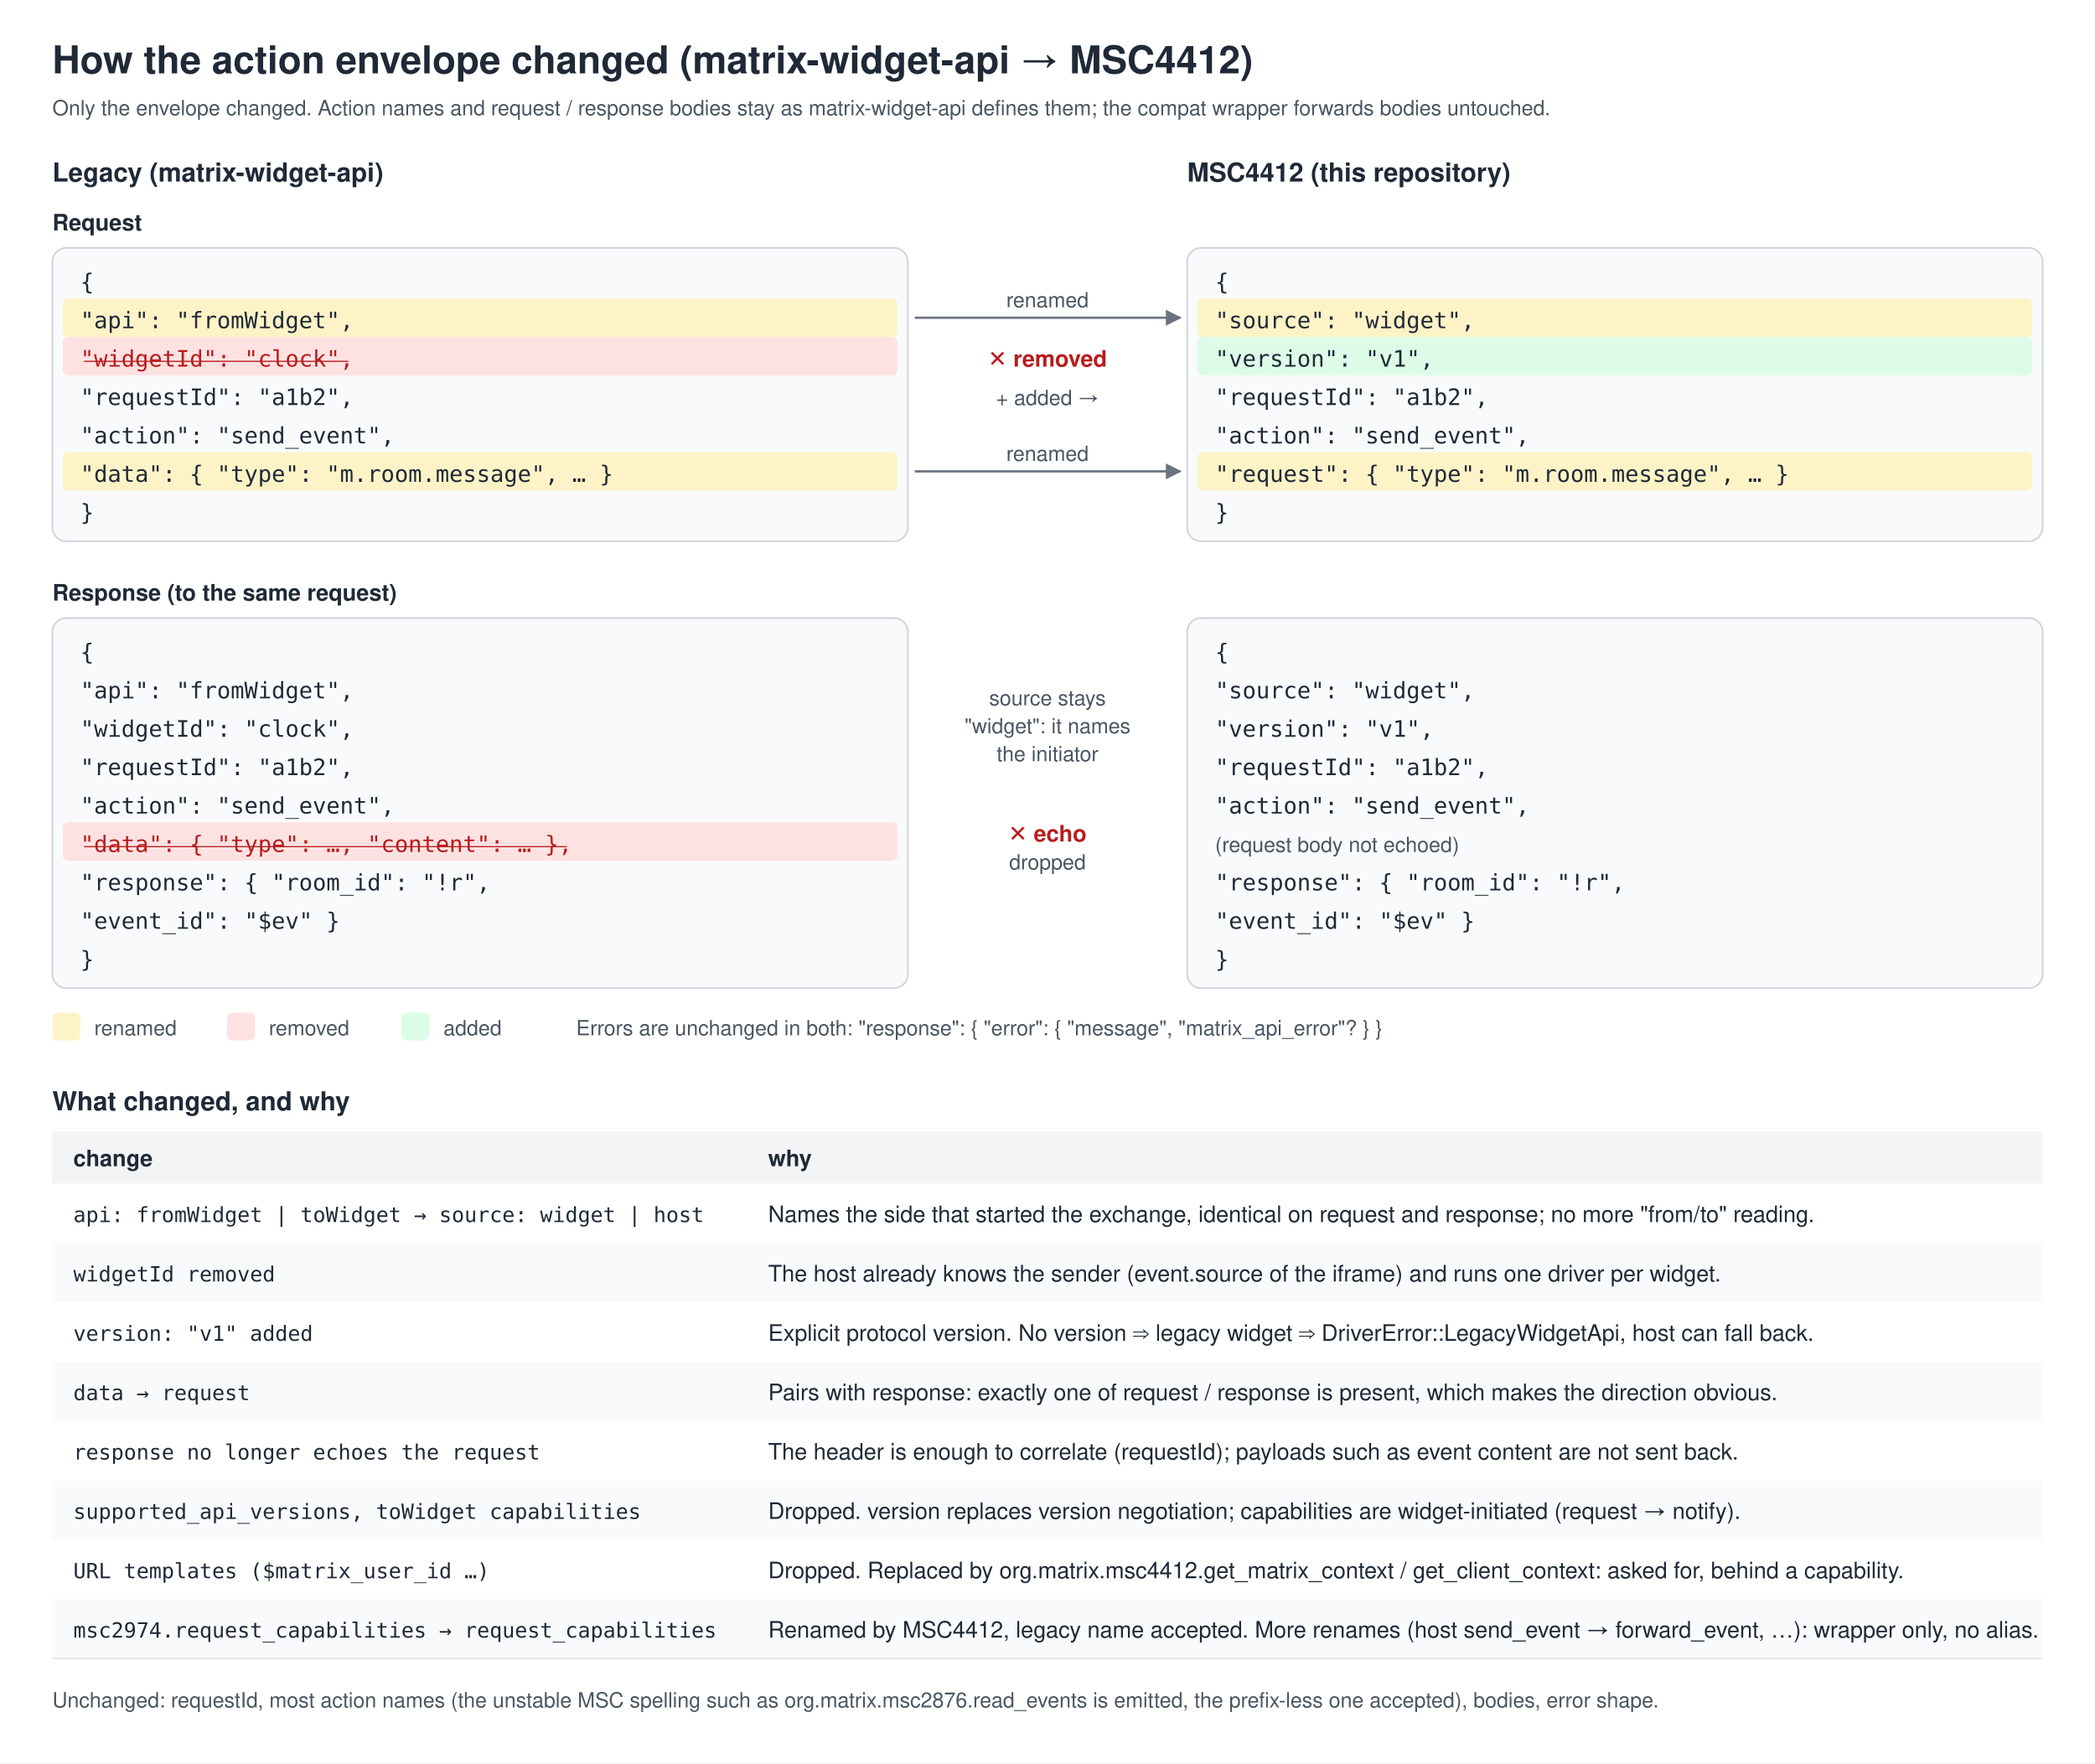
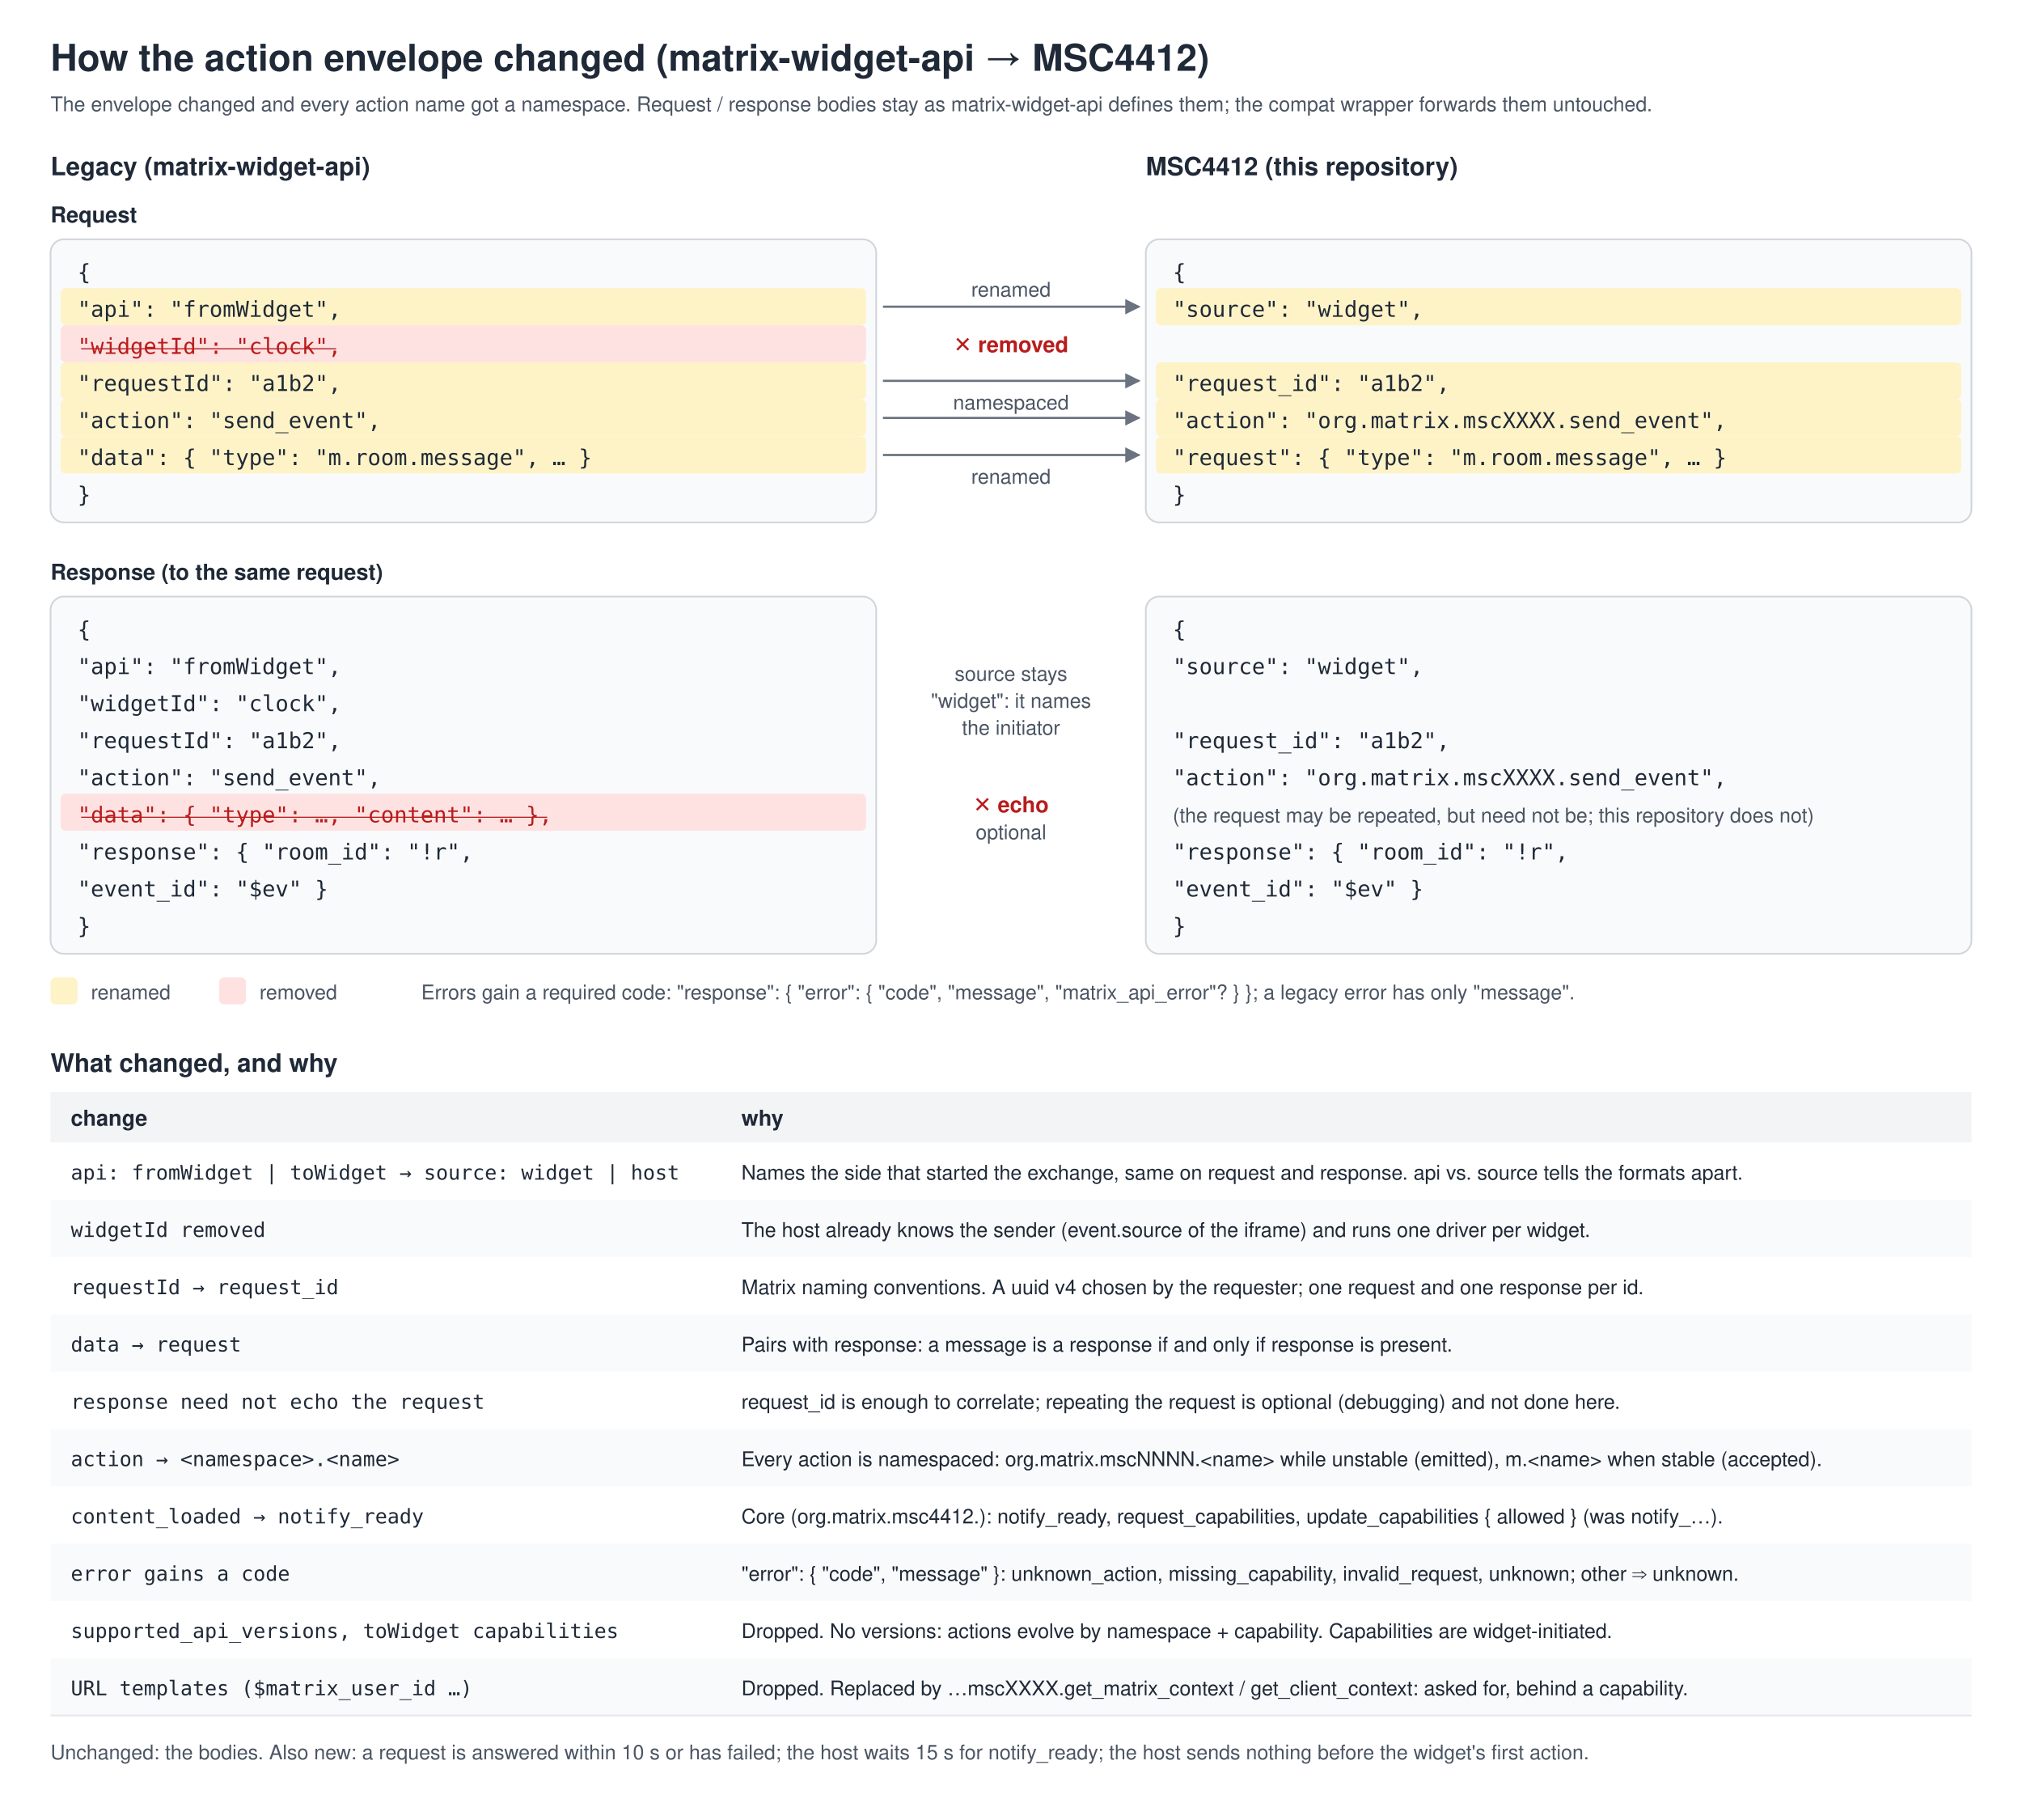
- <svg xmlns="http://www.w3.org/2000/svg" viewBox="0 0 1200 1010" width="1200" height="1010" font-family="-apple-system, 'Segoe UI', Helvetica, Arial, sans-serif">
+ <svg xmlns="http://www.w3.org/2000/svg" viewBox="0 0 1200 1080" width="1200" height="1080" font-family="-apple-system, 'Segoe UI', Helvetica, Arial, sans-serif">
  <style>
    text { fill: #1f2937; white-space: pre; }
    .h1 { font-size: 22px; font-weight: 700; }
    .h2 { font-size: 15px; font-weight: 700; }
    .b { font-size: 13px; }
    .bb { font-size: 13px; font-weight: 700; }
    .s { font-size: 12px; fill: #4b5563; }
    .c { font-family: ui-monospace, SFMono-Regular, Menlo, monospace; font-size: 13px; }
    .m { font-family: ui-monospace, SFMono-Regular, Menlo, monospace; font-size: 12px; }
    .badge { font-size: 11px; font-weight: 700; fill: #ffffff; }
    .del { fill: #b91c1c; text-decoration: line-through; }
  </style>
  <defs>
    <marker id="arr" viewBox="0 0 10 10" refX="9" refY="5" markerWidth="7" markerHeight="7" orient="auto">
      <path d="M0,0 L10,5 L0,10 z" fill="#6b7280" />
    </marker>
  </defs>
-   <rect width="1200" height="1010" fill="#ffffff" />
+   <rect width="1200" height="1080" fill="#ffffff" />
  <text x="30" y="42" class="h1">How the action envelope changed (matrix-widget-api → MSC4412)</text>
-   <text x="30" y="66" class="s">Only the envelope changed. Action names and request / response bodies stay as matrix-widget-api defines them; the compat wrapper forwards bodies untouched.</text>
+   <text x="30" y="66" class="s">The envelope changed and every action name got a namespace. Request / response bodies stay as matrix-widget-api defines them; the compat wrapper forwards them untouched.</text>
  <text x="30" y="104" class="h2">Legacy (matrix-widget-api)</text>
  <text x="680" y="104" class="h2">MSC4412 (this repository)</text>
  <text x="30" y="132" class="bb">Request</text>
  <rect x="30" y="142" width="490" height="168" rx="8" fill="#f9fafb" stroke="#d1d5db" />
  <rect x="36" y="171" width="478" height="22" rx="3" fill="#fef3c7" />
  <rect x="36" y="193" width="478" height="22" rx="3" fill="#fee2e2" />
+   <rect x="36" y="215" width="478" height="22" rx="3" fill="#fef3c7" />
+   <rect x="36" y="237" width="478" height="22" rx="3" fill="#fef3c7" />
  <rect x="36" y="259" width="478" height="22" rx="3" fill="#fef3c7" />
  <text x="46" y="166" class="c">{</text>
  <text x="46" y="188" class="c">  "api": "fromWidget",</text>
  <text x="46" y="210" class="c del">  "widgetId": "clock",</text>
  <text x="46" y="232" class="c">  "requestId": "a1b2",</text>
  <text x="46" y="254" class="c">  "action": "send_event",</text>
  <text x="46" y="276" class="c">  "data": { "type": "m.room.message", … }</text>
  <text x="46" y="298" class="c">}</text>
  <rect x="680" y="142" width="490" height="168" rx="8" fill="#f9fafb" stroke="#d1d5db" />
  <rect x="686" y="171" width="478" height="22" rx="3" fill="#fef3c7" />
-   <rect x="686" y="193" width="478" height="22" rx="3" fill="#dcfce7" />
+   <rect x="686" y="215" width="478" height="22" rx="3" fill="#fef3c7" />
+   <rect x="686" y="237" width="478" height="22" rx="3" fill="#fef3c7" />
  <rect x="686" y="259" width="478" height="22" rx="3" fill="#fef3c7" />
  <text x="696" y="166" class="c">{</text>
  <text x="696" y="188" class="c">  "source": "widget",</text>
-   <text x="696" y="210" class="c">  "version": "v1",</text>
-   <text x="696" y="232" class="c">  "requestId": "a1b2",</text>
-   <text x="696" y="254" class="c">  "action": "send_event",</text>
+   <text x="696" y="232" class="c">  "request_id": "a1b2",</text>
+   <text x="696" y="254" class="c">  "action": "org.matrix.mscXXXX.send_event",</text>
  <text x="696" y="276" class="c">  "request": { "type": "m.room.message", … }</text>
  <text x="696" y="298" class="c">}</text>
  <line x1="524" y1="182" x2="676" y2="182" stroke="#6b7280" stroke-width="1.3" marker-end="url(#arr)" />
  <text x="600" y="176" class="s" text-anchor="middle">renamed</text>
-   <text x="600" y="210" class="bb" text-anchor="middle" style="fill:#b91c1c">✕ removed</text>
-   <text x="600" y="232" class="s" text-anchor="middle">+ added →</text>
+   <text x="600" y="209" class="bb" text-anchor="middle" style="fill:#b91c1c">✕ removed</text>
+   <line x1="524" y1="226" x2="676" y2="226" stroke="#6b7280" stroke-width="1.3" marker-end="url(#arr)" />
+   <line x1="524" y1="248" x2="676" y2="248" stroke="#6b7280" stroke-width="1.3" marker-end="url(#arr)" />
+   <text x="600" y="243" class="s" text-anchor="middle">namespaced</text>
  <line x1="524" y1="270" x2="676" y2="270" stroke="#6b7280" stroke-width="1.3" marker-end="url(#arr)" />
-   <text x="600" y="264" class="s" text-anchor="middle">renamed</text>
+   <text x="600" y="287" class="s" text-anchor="middle">renamed</text>
  <text x="30" y="344" class="bb">Response (to the same request)</text>
  <rect x="30" y="354" width="490" height="212" rx="8" fill="#f9fafb" stroke="#d1d5db" />
  <rect x="36" y="471" width="478" height="22" rx="3" fill="#fee2e2" />
  <text x="46" y="378" class="c">{</text>
  <text x="46" y="400" class="c">  "api": "fromWidget",</text>
  <text x="46" y="422" class="c">  "widgetId": "clock",</text>
  <text x="46" y="444" class="c">  "requestId": "a1b2",</text>
  <text x="46" y="466" class="c">  "action": "send_event",</text>
  <text x="46" y="488" class="c del">  "data": { "type": …, "content": … },</text>
  <text x="46" y="510" class="c">  "response": { "room_id": "!r",</text>
  <text x="46" y="532" class="c">                "event_id": "$ev" }</text>
  <text x="46" y="554" class="c">}</text>
  <rect x="680" y="354" width="490" height="212" rx="8" fill="#f9fafb" stroke="#d1d5db" />
  <text x="696" y="378" class="c">{</text>
  <text x="696" y="400" class="c">  "source": "widget",</text>
-   <text x="696" y="422" class="c">  "version": "v1",</text>
-   <text x="696" y="444" class="c">  "requestId": "a1b2",</text>
-   <text x="696" y="466" class="c">  "action": "send_event",</text>
+   <text x="696" y="444" class="c">  "request_id": "a1b2",</text>
+   <text x="696" y="466" class="c">  "action": "org.matrix.mscXXXX.send_event",</text>
  <text x="696" y="510" class="c">  "response": { "room_id": "!r",</text>
  <text x="696" y="532" class="c">                "event_id": "$ev" }</text>
  <text x="696" y="554" class="c">}</text>
-   <text x="696" y="488" class="s">   (request body not echoed)</text>
+   <text x="696" y="488" class="s">   (the request may be repeated, but need not be; this repository does not)</text>
  <text x="600" y="482" class="bb" text-anchor="middle" style="fill:#b91c1c">✕ echo</text>
-   <text x="600" y="498" class="s" text-anchor="middle">dropped</text>
+   <text x="600" y="498" class="s" text-anchor="middle">optional</text>
  <text x="600" y="404" class="s" text-anchor="middle">source stays</text>
  <text x="600" y="420" class="s" text-anchor="middle">"widget": it names</text>
  <text x="600" y="436" class="s" text-anchor="middle">the initiator</text>
  <rect x="30" y="580" width="16" height="16" rx="3" fill="#fef3c7" />
  <text x="54" y="593" class="s">renamed</text>
  <rect x="130" y="580" width="16" height="16" rx="3" fill="#fee2e2" />
  <text x="154" y="593" class="s">removed</text>
-   <rect x="230" y="580" width="16" height="16" rx="3" fill="#dcfce7" />
-   <text x="254" y="593" class="s">added</text>
-   <text x="330" y="593" class="s">Errors are unchanged in both: "response": { "error": { "message", "matrix_api_error"? } }</text>
+   <text x="250" y="593" class="s">Errors gain a required code: "response": { "error": { "code", "message", "matrix_api_error"? } }; a legacy error has only "message".</text>
  <text x="30" y="636" class="h2">What changed, and why</text>
  <rect x="30" y="648" width="1140" height="30" fill="#f3f4f6" />
  <text x="42" y="668" class="bb">change</text>
  <text x="440" y="668" class="bb">why</text>
  <g>
    <rect x="30" y="678" width="1140" height="34" fill="#ffffff" />
    <text x="42" y="700" class="m">api: fromWidget | toWidget → source: widget | host</text>
-     <text x="440" y="700" class="b">Names the side that started the exchange, identical on request and response; no more "from/to" reading.</text>
+     <text x="440" y="700" class="b" style="font-size:12px">Names the side that started the exchange, same on request and response. api vs. source tells the formats apart.</text>
  </g>
  <g>
    <rect x="30" y="712" width="1140" height="34" fill="#f9fafb" />
    <text x="42" y="734" class="m">widgetId removed</text>
-     <text x="440" y="734" class="b">The host already knows the sender (event.source of the iframe) and runs one driver per widget.</text>
+     <text x="440" y="734" class="b" style="font-size:12px">The host already knows the sender (event.source of the iframe) and runs one driver per widget.</text>
  </g>
  <g>
    <rect x="30" y="746" width="1140" height="34" fill="#ffffff" />
-     <text x="42" y="768" class="m">version: "v1" added</text>
-     <text x="440" y="768" class="b">Explicit protocol version. No version ⇒ legacy widget ⇒ DriverError::LegacyWidgetApi, host can fall back.</text>
+     <text x="42" y="768" class="m">requestId → request_id</text>
+     <text x="440" y="768" class="b" style="font-size:12px">Matrix naming conventions. A uuid v4 chosen by the requester; one request and one response per id.</text>
  </g>
  <g>
    <rect x="30" y="780" width="1140" height="34" fill="#f9fafb" />
    <text x="42" y="802" class="m">data → request</text>
-     <text x="440" y="802" class="b">Pairs with response: exactly one of request / response is present, which makes the direction obvious.</text>
+     <text x="440" y="802" class="b" style="font-size:12px">Pairs with response: a message is a response if and only if response is present.</text>
  </g>
  <g>
    <rect x="30" y="814" width="1140" height="34" fill="#ffffff" />
-     <text x="42" y="836" class="m">response no longer echoes the request</text>
-     <text x="440" y="836" class="b">The header is enough to correlate (requestId); payloads such as event content are not sent back.</text>
+     <text x="42" y="836" class="m">response need not echo the request</text>
+     <text x="440" y="836" class="b" style="font-size:12px">request_id is enough to correlate; repeating the request is optional (debugging) and not done here.</text>
  </g>
  <g>
    <rect x="30" y="848" width="1140" height="34" fill="#f9fafb" />
-     <text x="42" y="870" class="m">supported_api_versions, toWidget capabilities</text>
-     <text x="440" y="870" class="b">Dropped. version replaces version negotiation; capabilities are widget-initiated (request → notify).</text>
+     <text x="42" y="870" class="m">action → &lt;namespace&gt;.&lt;name&gt;</text>
+     <text x="440" y="870" class="b" style="font-size:12px">Every action is namespaced: org.matrix.mscNNNN.&lt;name&gt; while unstable (emitted), m.&lt;name&gt; when stable (accepted).</text>
  </g>
  <g>
    <rect x="30" y="882" width="1140" height="34" fill="#ffffff" />
-     <text x="42" y="904" class="m">URL templates ($matrix_user_id …)</text>
-     <text x="440" y="904" class="b">Dropped. Replaced by org.matrix.msc4412.get_matrix_context / get_client_context: asked for, behind a capability.</text>
+     <text x="42" y="904" class="m">content_loaded → notify_ready</text>
+     <text x="440" y="904" class="b" style="font-size:12px">Core (org.matrix.msc4412.): notify_ready, request_capabilities, update_capabilities { allowed } (was notify_…).</text>
  </g>
  <g>
    <rect x="30" y="916" width="1140" height="34" fill="#f9fafb" />
-     <text x="42" y="938" class="m">msc2974.request_capabilities → request_capabilities</text>
-     <text x="440" y="938" class="b">Renamed by MSC4412, legacy name accepted. More renames (host send_event → forward_event, …): wrapper only, no alias.</text>
+     <text x="42" y="938" class="m">error gains a code</text>
+     <text x="440" y="938" class="b" style="font-size:12px">"error": { "code", "message" }: unknown_action, missing_capability, invalid_request, unknown; other ⇒ unknown.</text>
  </g>
-   <line x1="30" y1="950" x2="1170" y2="950" stroke="#e5e7eb" />
-   <text x="30" y="978" class="s">Unchanged: requestId, most action names (the unstable MSC spelling such as org.matrix.msc2876.read_events is emitted, the prefix-less one accepted), bodies, error shape.</text>
+   <g>
+     <rect x="30" y="950" width="1140" height="34" fill="#ffffff" />
+     <text x="42" y="972" class="m">supported_api_versions, toWidget capabilities</text>
+     <text x="440" y="972" class="b" style="font-size:12px">Dropped. No versions: actions evolve by namespace + capability. Capabilities are widget-initiated.</text>
+   </g>
+   <g>
+     <rect x="30" y="984" width="1140" height="34" fill="#f9fafb" />
+     <text x="42" y="1006" class="m">URL templates ($matrix_user_id …)</text>
+     <text x="440" y="1006" class="b" style="font-size:12px">Dropped. Replaced by …mscXXXX.get_matrix_context / get_client_context: asked for, behind a capability.</text>
+   </g>
+   <line x1="30" y1="1018" x2="1170" y2="1018" stroke="#e5e7eb" />
+   <text x="30" y="1044" class="s">Unchanged: the bodies. Also new: a request is answered within 10 s or has failed; the host waits 15 s for notify_ready; the host sends nothing before the widget's first action.</text>
</svg>
